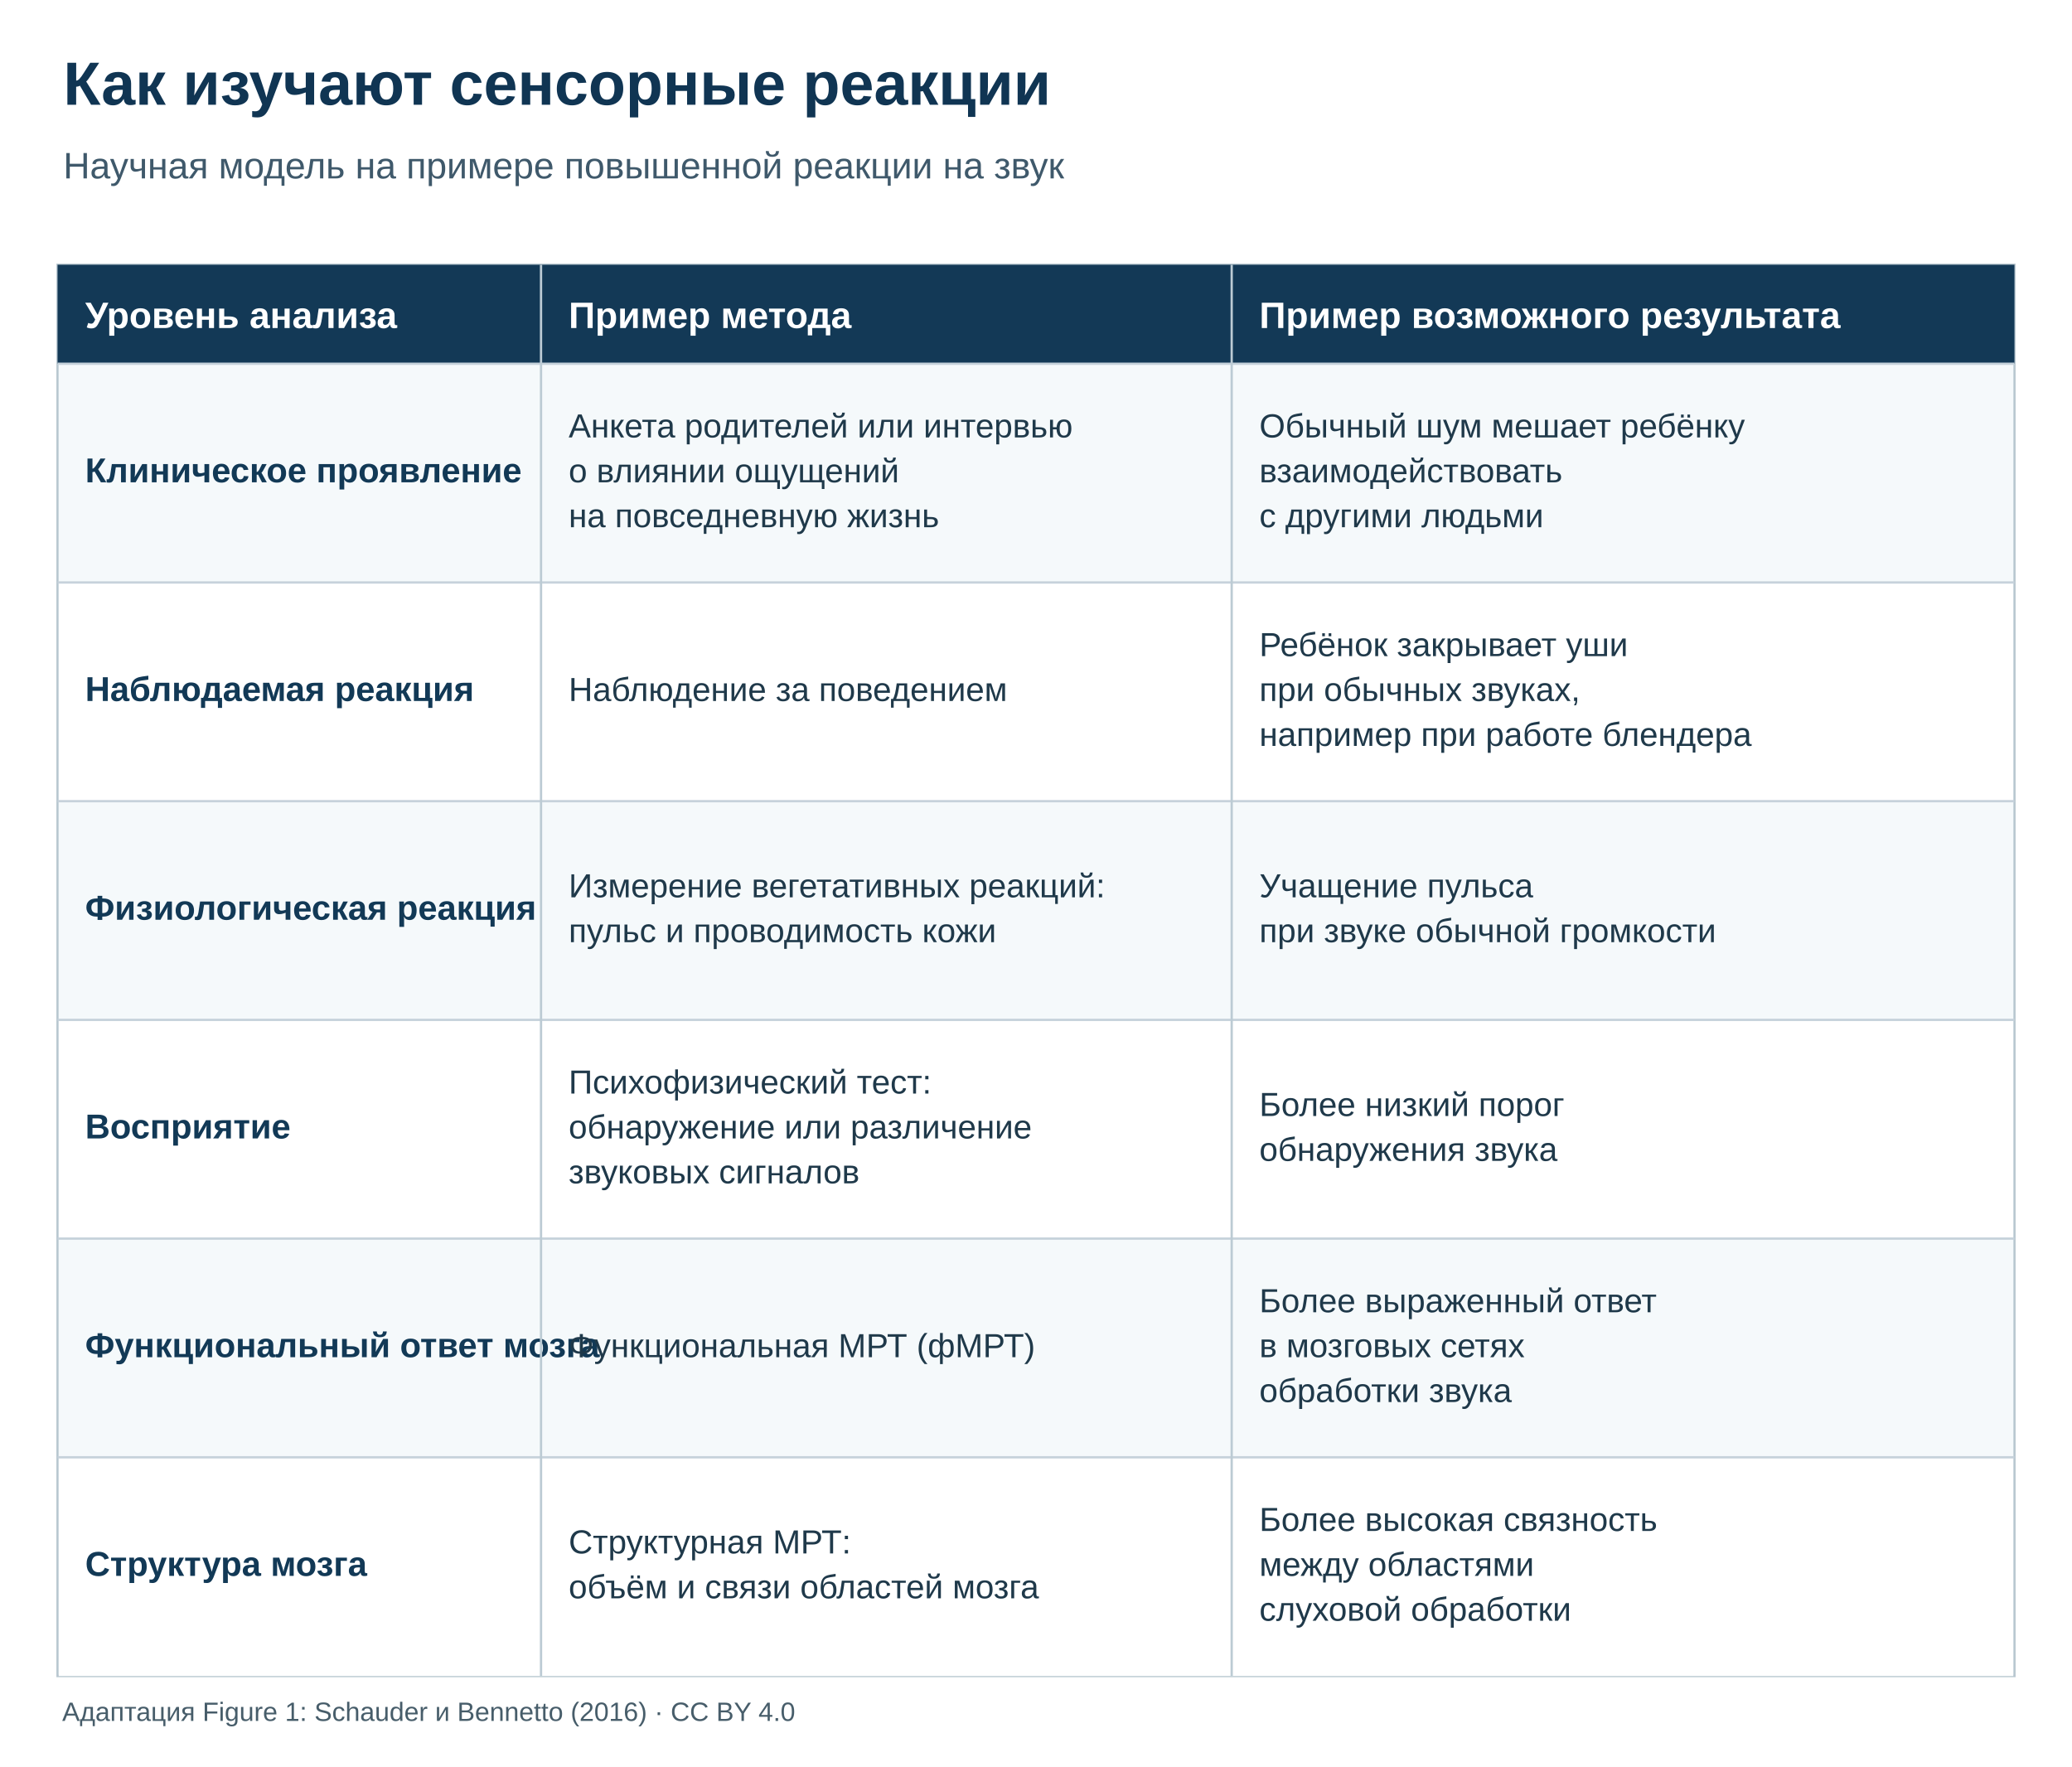
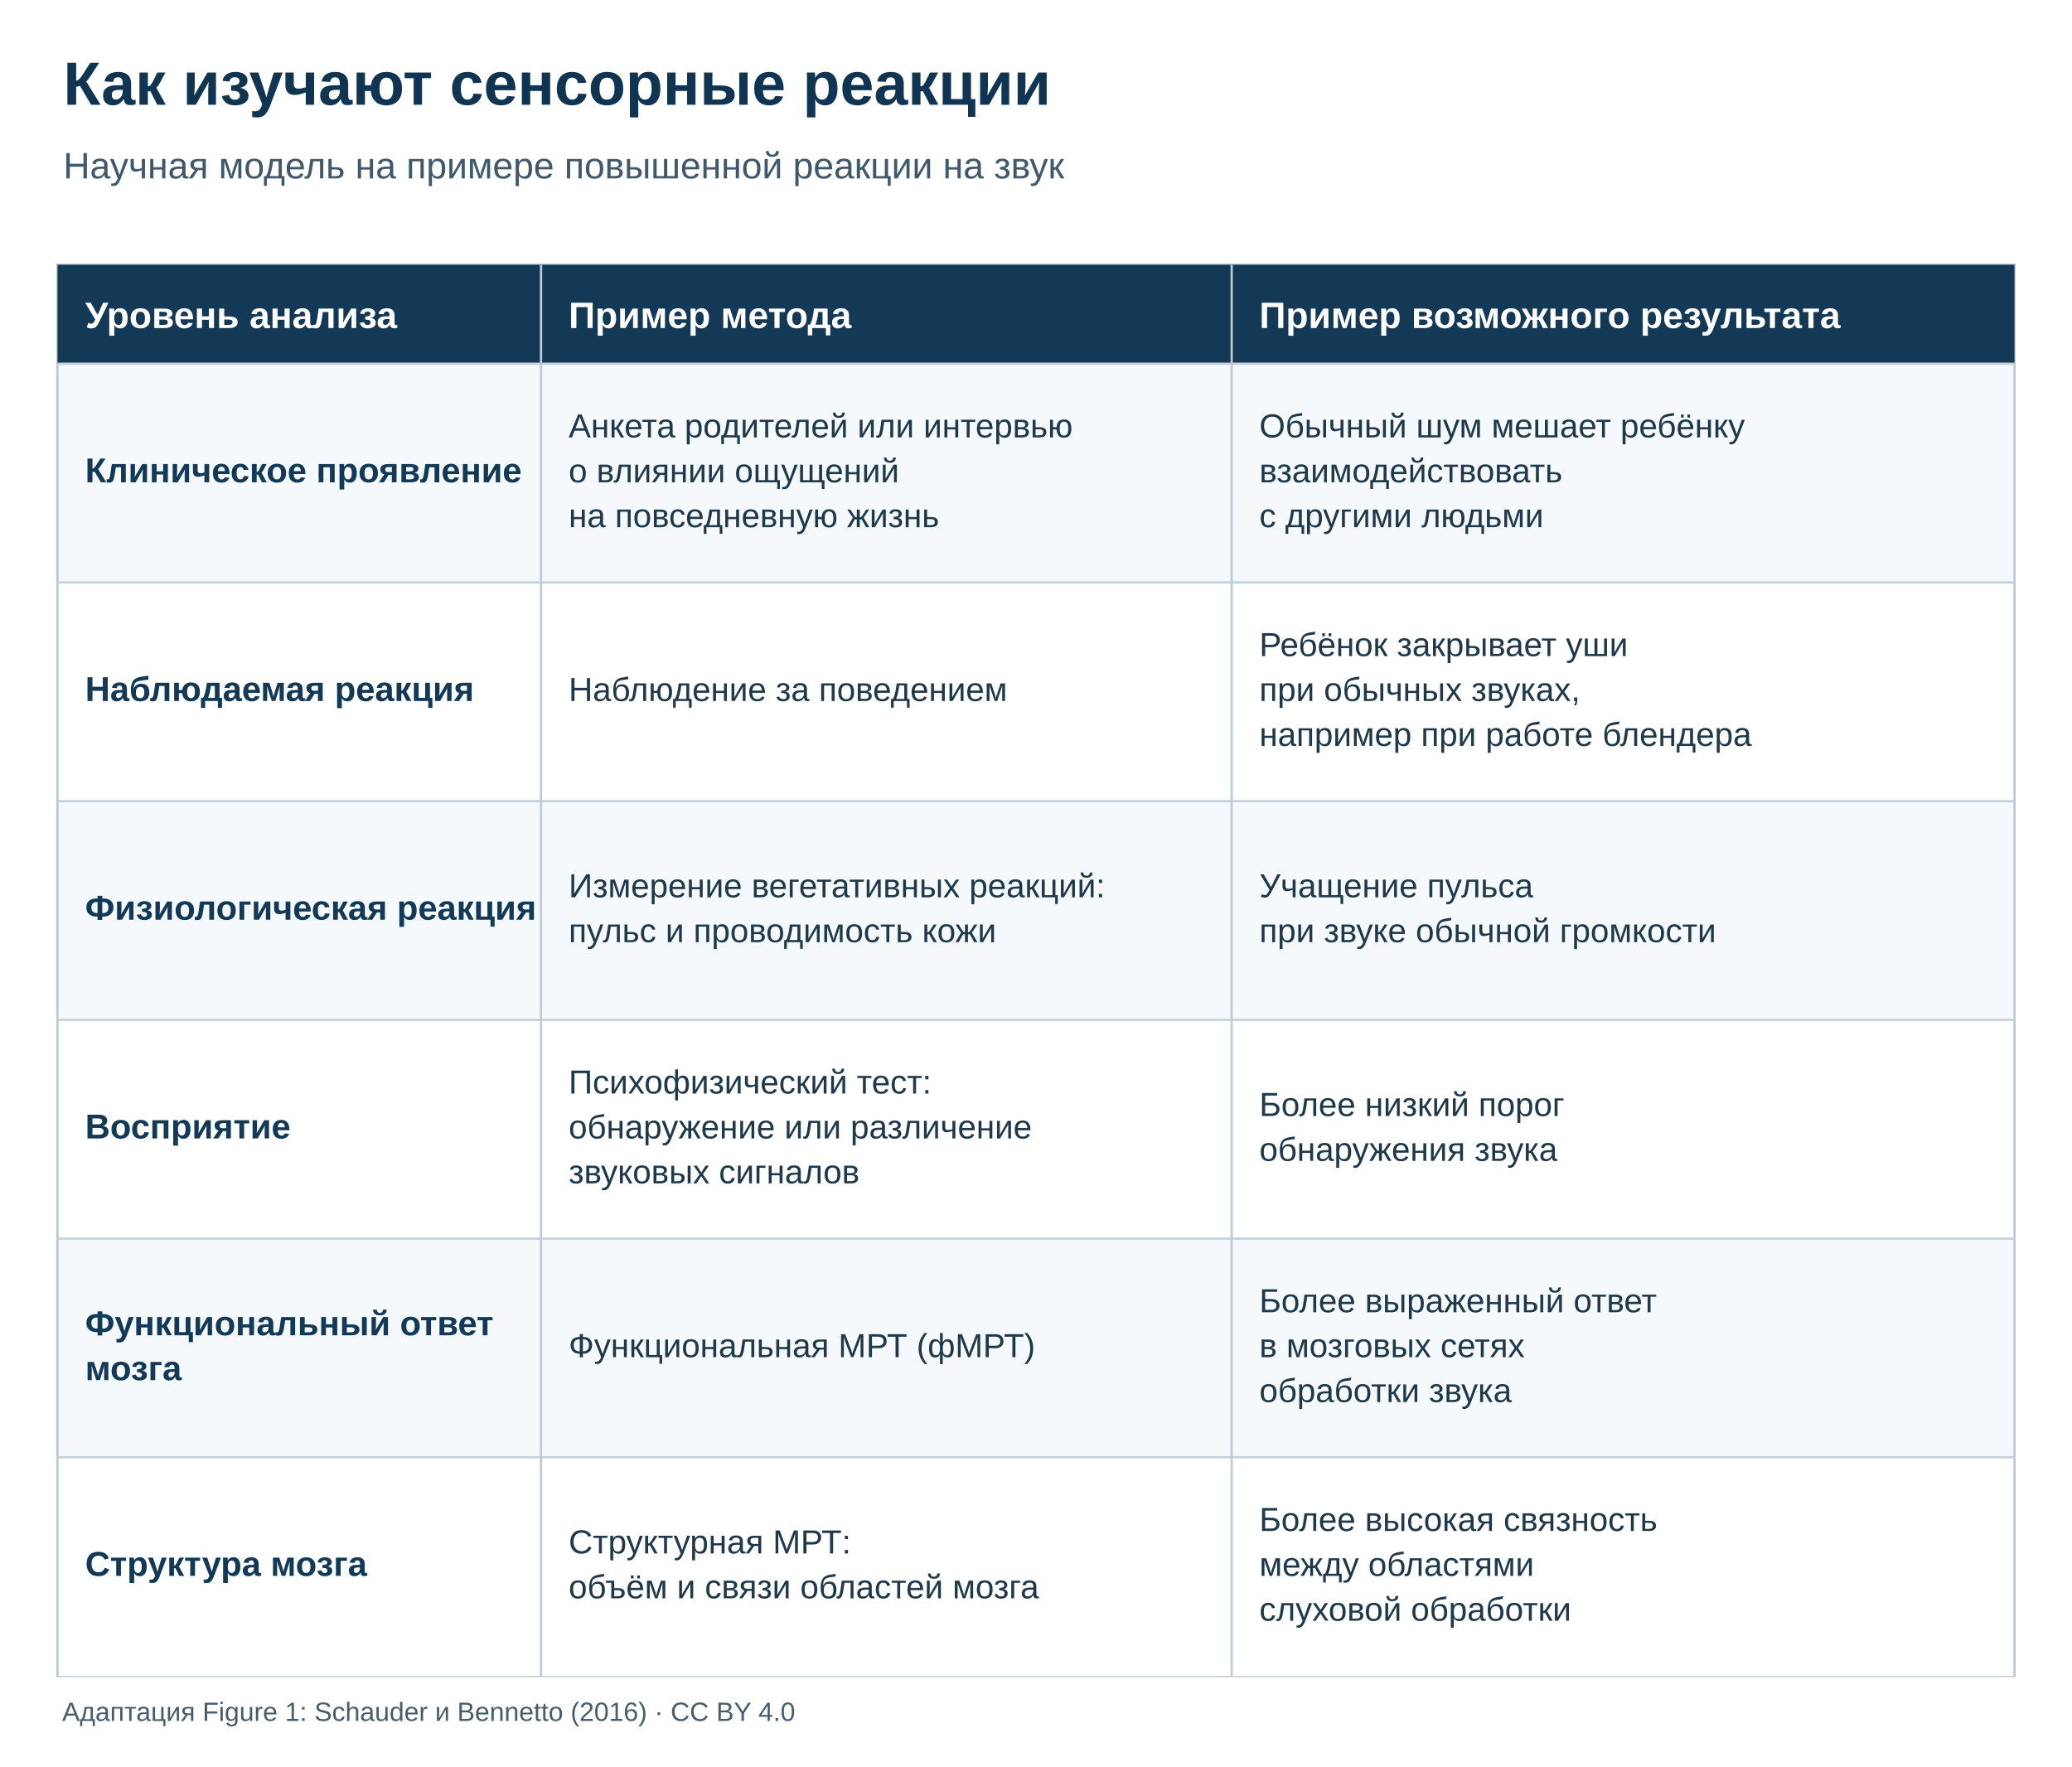
<svg xmlns="http://www.w3.org/2000/svg" viewBox="0 0 1800 1535" width="1800" height="1535" lang="ru" role="img" aria-labelledby="figure-title figure-desc">
  <rect width="1800" height="1535" fill="#FFFFFF" />
  <text x="55" y="91" fill="#103553" font-family="Arial, DejaVu Sans, sans-serif" font-size="53" font-weight="700">
    <tspan x="55" dy="0">Как изучают сенсорные реакции</tspan>
  </text>
  <text x="55" y="155" fill="#3F596B" font-family="Arial, DejaVu Sans, sans-serif" font-size="32" font-weight="400">
    <tspan x="55" dy="0">Научная модель на примере повышенной реакции на звук</tspan>
  </text>
  <rect x="50" y="230" width="1700" height="1226" fill="none" stroke="#B8C7D0" stroke-width="2" />
  <rect x="50" y="230" width="1700" height="86" fill="#133956" />
  <text x="74" y="285" fill="#FFFFFF" font-family="Arial, DejaVu Sans, sans-serif" font-size="32" font-weight="700">
    <tspan x="74" dy="0">Уровень анализа</tspan>
  </text>
  <text x="494" y="285" fill="#FFFFFF" font-family="Arial, DejaVu Sans, sans-serif" font-size="32" font-weight="700">
    <tspan x="494" dy="0">Пример метода</tspan>
  </text>
  <text x="1094" y="285" fill="#FFFFFF" font-family="Arial, DejaVu Sans, sans-serif" font-size="32" font-weight="700">
    <tspan x="1094" dy="0">Пример возможного результата</tspan>
  </text>
  <rect x="51" y="316" width="1698" height="190" fill="#F5F9FB" />
  <line x1="50" y1="316" x2="1750" y2="316" stroke="#C6D2DB" stroke-width="2" />
  <text x="74" y="419" fill="#123956" font-family="Arial, DejaVu Sans, sans-serif" font-size="30" font-weight="700">
    <tspan x="74" dy="0">Клиническое проявление</tspan>
  </text>
  <text x="494" y="380" fill="#1F394A" font-family="Arial, DejaVu Sans, sans-serif" font-size="29" font-weight="400">
    <tspan x="494" dy="0">Анкета родителей или интервью</tspan>
    <tspan x="494" dy="39">о влиянии ощущений</tspan>
    <tspan x="494" dy="39">на повседневную жизнь</tspan>
  </text>
  <text x="1094" y="380" fill="#1F394A" font-family="Arial, DejaVu Sans, sans-serif" font-size="29" font-weight="400">
    <tspan x="1094" dy="0">Обычный шум мешает ребёнку</tspan>
    <tspan x="1094" dy="39">взаимодействовать</tspan>
    <tspan x="1094" dy="39">с другими людьми</tspan>
  </text>
  <rect x="51" y="506" width="1698" height="190" fill="#FFFFFF" />
  <line x1="50" y1="506" x2="1750" y2="506" stroke="#C6D2DB" stroke-width="2" />
  <text x="74" y="609" fill="#123956" font-family="Arial, DejaVu Sans, sans-serif" font-size="30" font-weight="700">
    <tspan x="74" dy="0">Наблюдаемая реакция</tspan>
  </text>
  <text x="494" y="609" fill="#1F394A" font-family="Arial, DejaVu Sans, sans-serif" font-size="29" font-weight="400">
    <tspan x="494" dy="0">Наблюдение за поведением</tspan>
  </text>
  <text x="1094" y="570" fill="#1F394A" font-family="Arial, DejaVu Sans, sans-serif" font-size="29" font-weight="400">
    <tspan x="1094" dy="0">Ребёнок закрывает уши</tspan>
    <tspan x="1094" dy="39">при обычных звуках,</tspan>
    <tspan x="1094" dy="39">например при работе блендера</tspan>
  </text>
  <rect x="51" y="696" width="1698" height="190" fill="#F5F9FB" />
  <line x1="50" y1="696" x2="1750" y2="696" stroke="#C6D2DB" stroke-width="2" />
  <text x="74" y="799" fill="#123956" font-family="Arial, DejaVu Sans, sans-serif" font-size="30" font-weight="700">
    <tspan x="74" dy="0">Физиологическая реакция</tspan>
  </text>
  <text x="494" y="779.5" fill="#1F394A" font-family="Arial, DejaVu Sans, sans-serif" font-size="29" font-weight="400">
    <tspan x="494" dy="0">Измерение вегетативных реакций:</tspan>
    <tspan x="494" dy="39">пульс и проводимость кожи</tspan>
  </text>
  <text x="1094" y="779.5" fill="#1F394A" font-family="Arial, DejaVu Sans, sans-serif" font-size="29" font-weight="400">
    <tspan x="1094" dy="0">Учащение пульса</tspan>
    <tspan x="1094" dy="39">при звуке обычной громкости</tspan>
  </text>
  <rect x="51" y="886" width="1698" height="190" fill="#FFFFFF" />
  <line x1="50" y1="886" x2="1750" y2="886" stroke="#C6D2DB" stroke-width="2" />
  <text x="74" y="989" fill="#123956" font-family="Arial, DejaVu Sans, sans-serif" font-size="30" font-weight="700">
    <tspan x="74" dy="0">Восприятие</tspan>
  </text>
  <text x="494" y="950" fill="#1F394A" font-family="Arial, DejaVu Sans, sans-serif" font-size="29" font-weight="400">
    <tspan x="494" dy="0">Психофизический тест:</tspan>
    <tspan x="494" dy="39">обнаружение или различение</tspan>
    <tspan x="494" dy="39">звуковых сигналов</tspan>
  </text>
  <text x="1094" y="969.5" fill="#1F394A" font-family="Arial, DejaVu Sans, sans-serif" font-size="29" font-weight="400">
    <tspan x="1094" dy="0">Более низкий порог</tspan>
    <tspan x="1094" dy="39">обнаружения звука</tspan>
  </text>
  <rect x="51" y="1076" width="1698" height="190" fill="#F5F9FB" />
  <line x1="50" y1="1076" x2="1750" y2="1076" stroke="#C6D2DB" stroke-width="2" />
-   <text x="74" y="1179" fill="#123956" font-family="Arial, DejaVu Sans, sans-serif" font-size="30" font-weight="700">
-     <tspan x="74" dy="0">Функциональный ответ мозга</tspan>
+   <text x="74" y="1160" fill="#123956" font-family="Arial, DejaVu Sans, sans-serif" font-size="30" font-weight="700">
+     <tspan x="74" dy="0">Функциональный ответ</tspan>
+     <tspan x="74" dy="39">мозга</tspan>
  </text>
  <text x="494" y="1179" fill="#1F394A" font-family="Arial, DejaVu Sans, sans-serif" font-size="29" font-weight="400">
    <tspan x="494" dy="0">Функциональная МРТ (фМРТ)</tspan>
  </text>
  <text x="1094" y="1140" fill="#1F394A" font-family="Arial, DejaVu Sans, sans-serif" font-size="29" font-weight="400">
    <tspan x="1094" dy="0">Более выраженный ответ</tspan>
    <tspan x="1094" dy="39">в мозговых сетях</tspan>
    <tspan x="1094" dy="39">обработки звука</tspan>
  </text>
  <rect x="51" y="1266" width="1698" height="190" fill="#FFFFFF" />
  <line x1="50" y1="1266" x2="1750" y2="1266" stroke="#C6D2DB" stroke-width="2" />
  <text x="74" y="1369" fill="#123956" font-family="Arial, DejaVu Sans, sans-serif" font-size="30" font-weight="700">
    <tspan x="74" dy="0">Структура мозга</tspan>
  </text>
  <text x="494" y="1349.5" fill="#1F394A" font-family="Arial, DejaVu Sans, sans-serif" font-size="29" font-weight="400">
    <tspan x="494" dy="0">Структурная МРТ:</tspan>
    <tspan x="494" dy="39">объём и связи областей мозга</tspan>
  </text>
  <text x="1094" y="1330" fill="#1F394A" font-family="Arial, DejaVu Sans, sans-serif" font-size="29" font-weight="400">
    <tspan x="1094" dy="0">Более высокая связность</tspan>
    <tspan x="1094" dy="39">между областями</tspan>
    <tspan x="1094" dy="39">слуховой обработки</tspan>
  </text>
  <line x1="470" y1="230" x2="470" y2="1456" stroke="#BCCBD4" stroke-width="2" />
  <line x1="1070" y1="230" x2="1070" y2="1456" stroke="#BCCBD4" stroke-width="2" />
  <text x="54" y="1495" fill="#475D6A" font-family="Arial, DejaVu Sans, sans-serif" font-size="23" font-weight="400">
    <tspan x="54" dy="0">Адаптация Figure 1: Schauder и Bennetto (2016) · CC BY 4.0</tspan>
  </text>
</svg>
